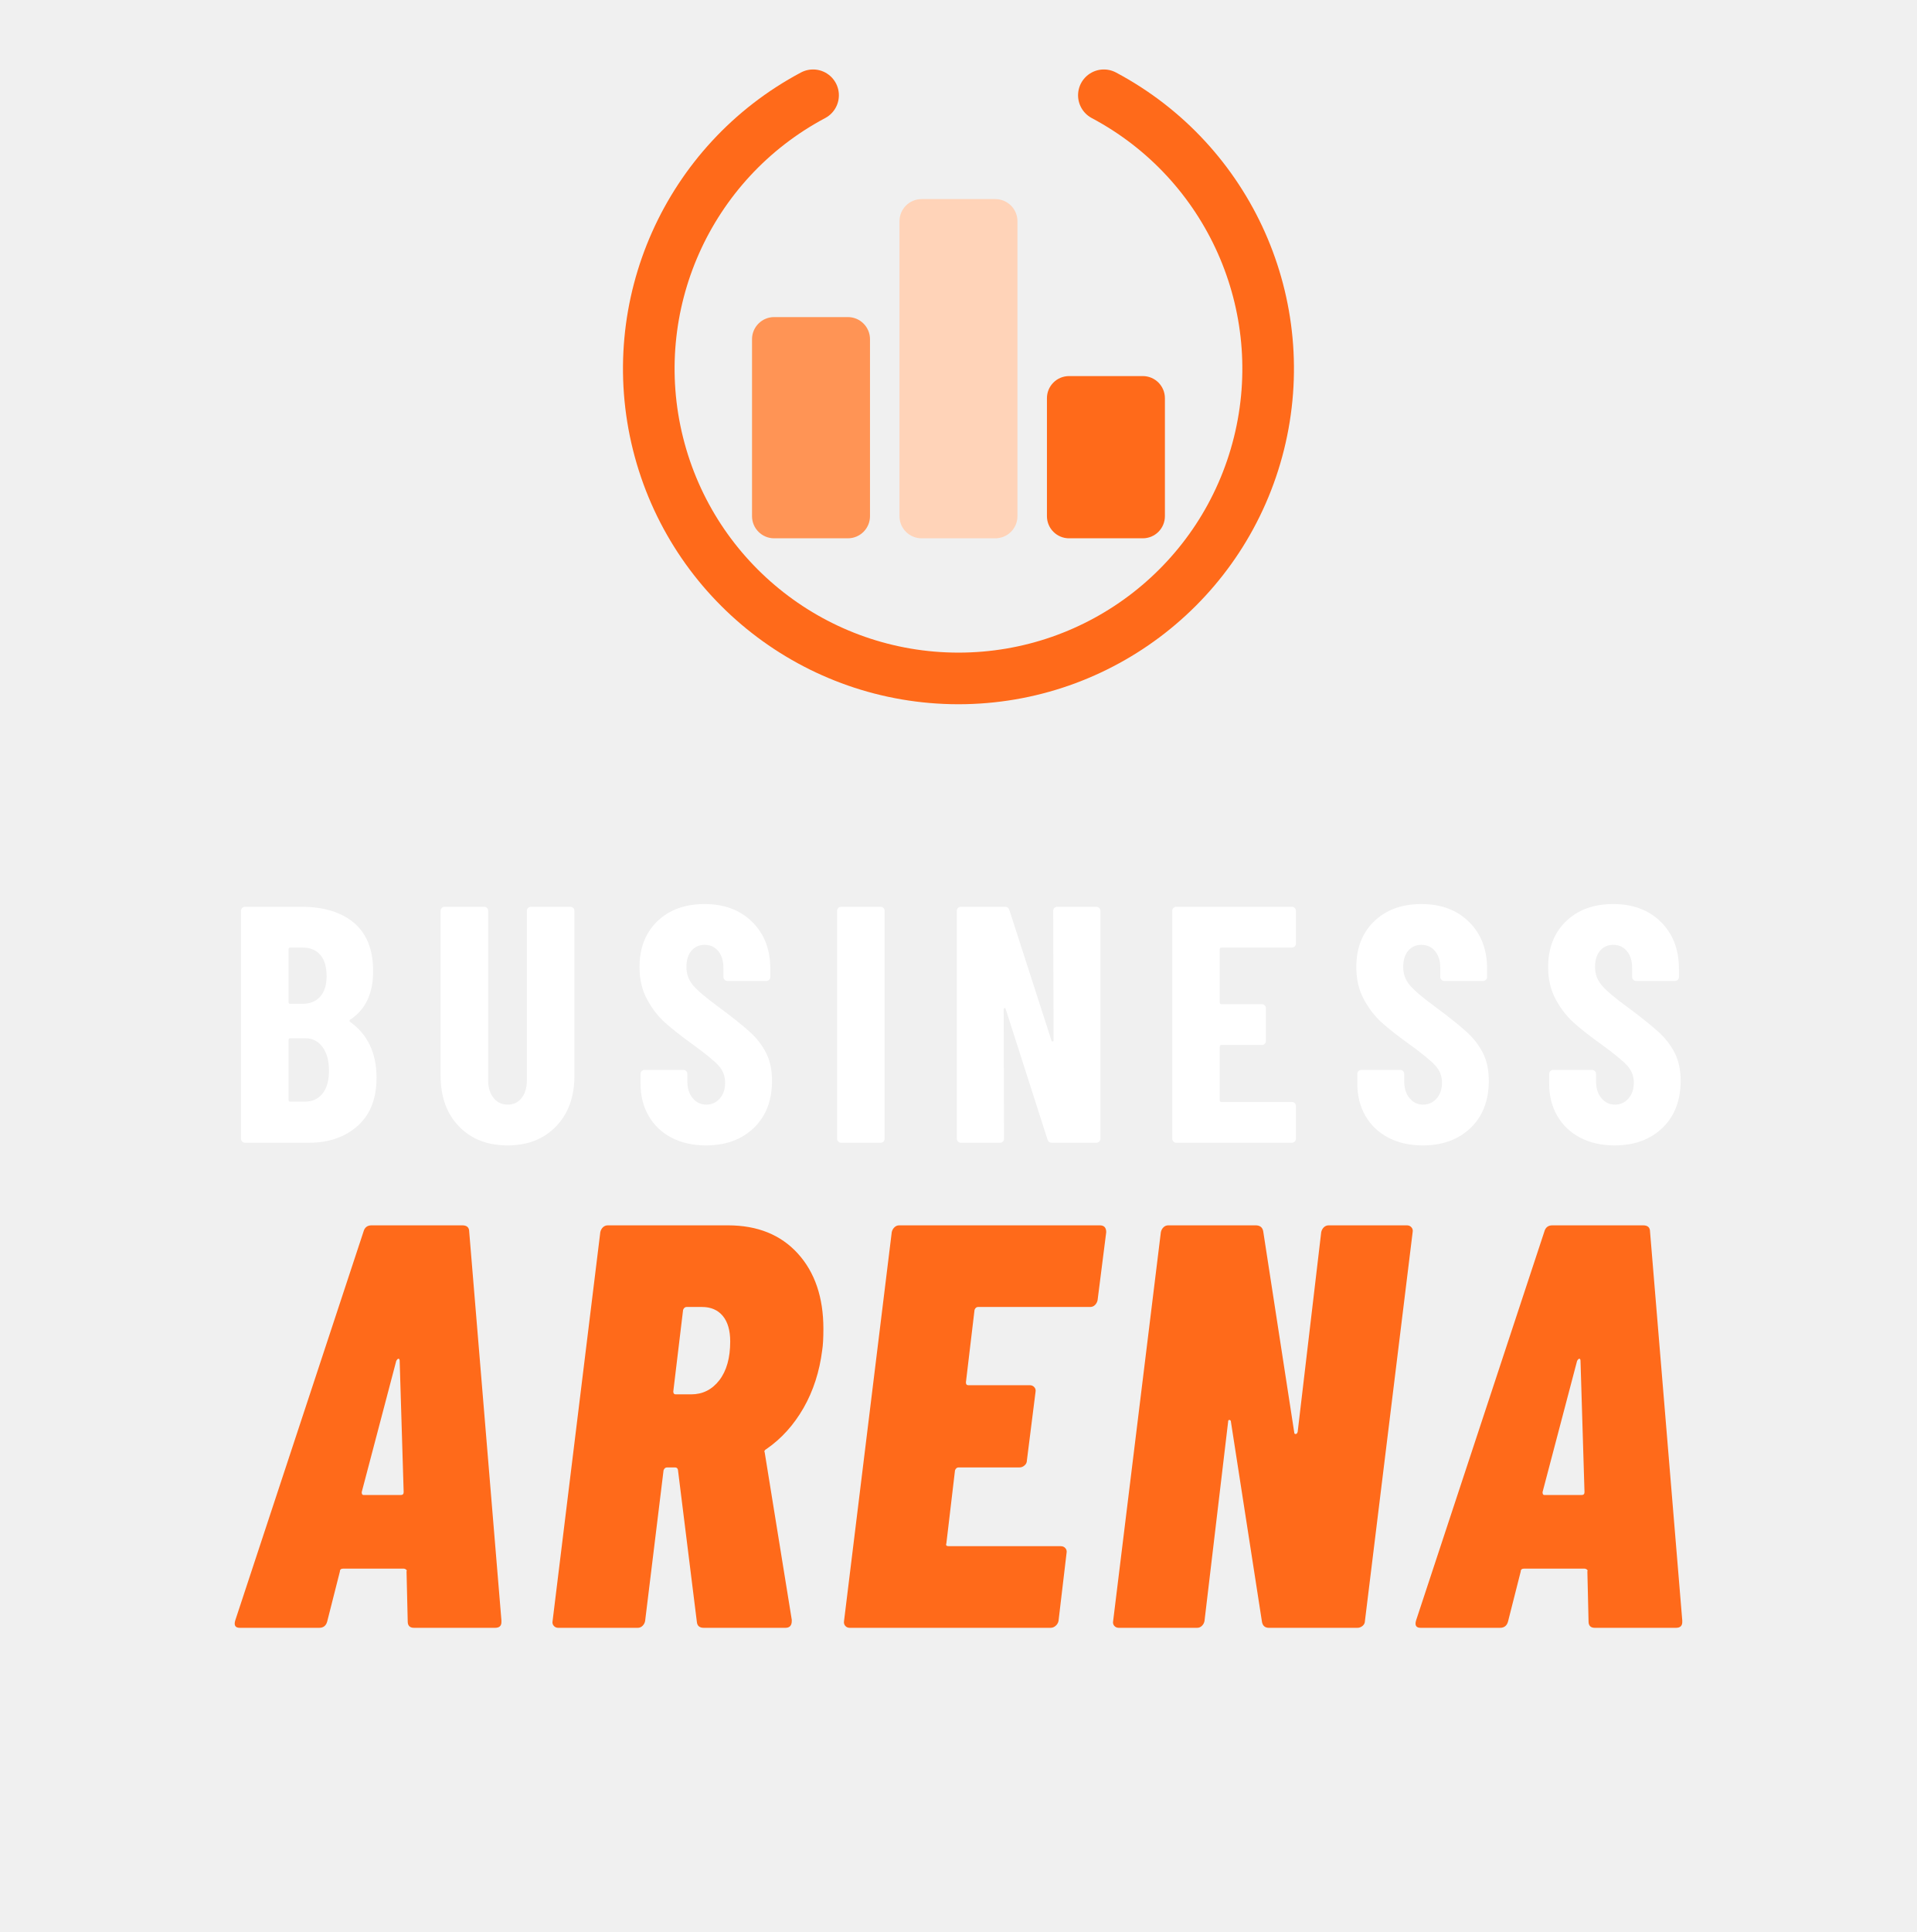
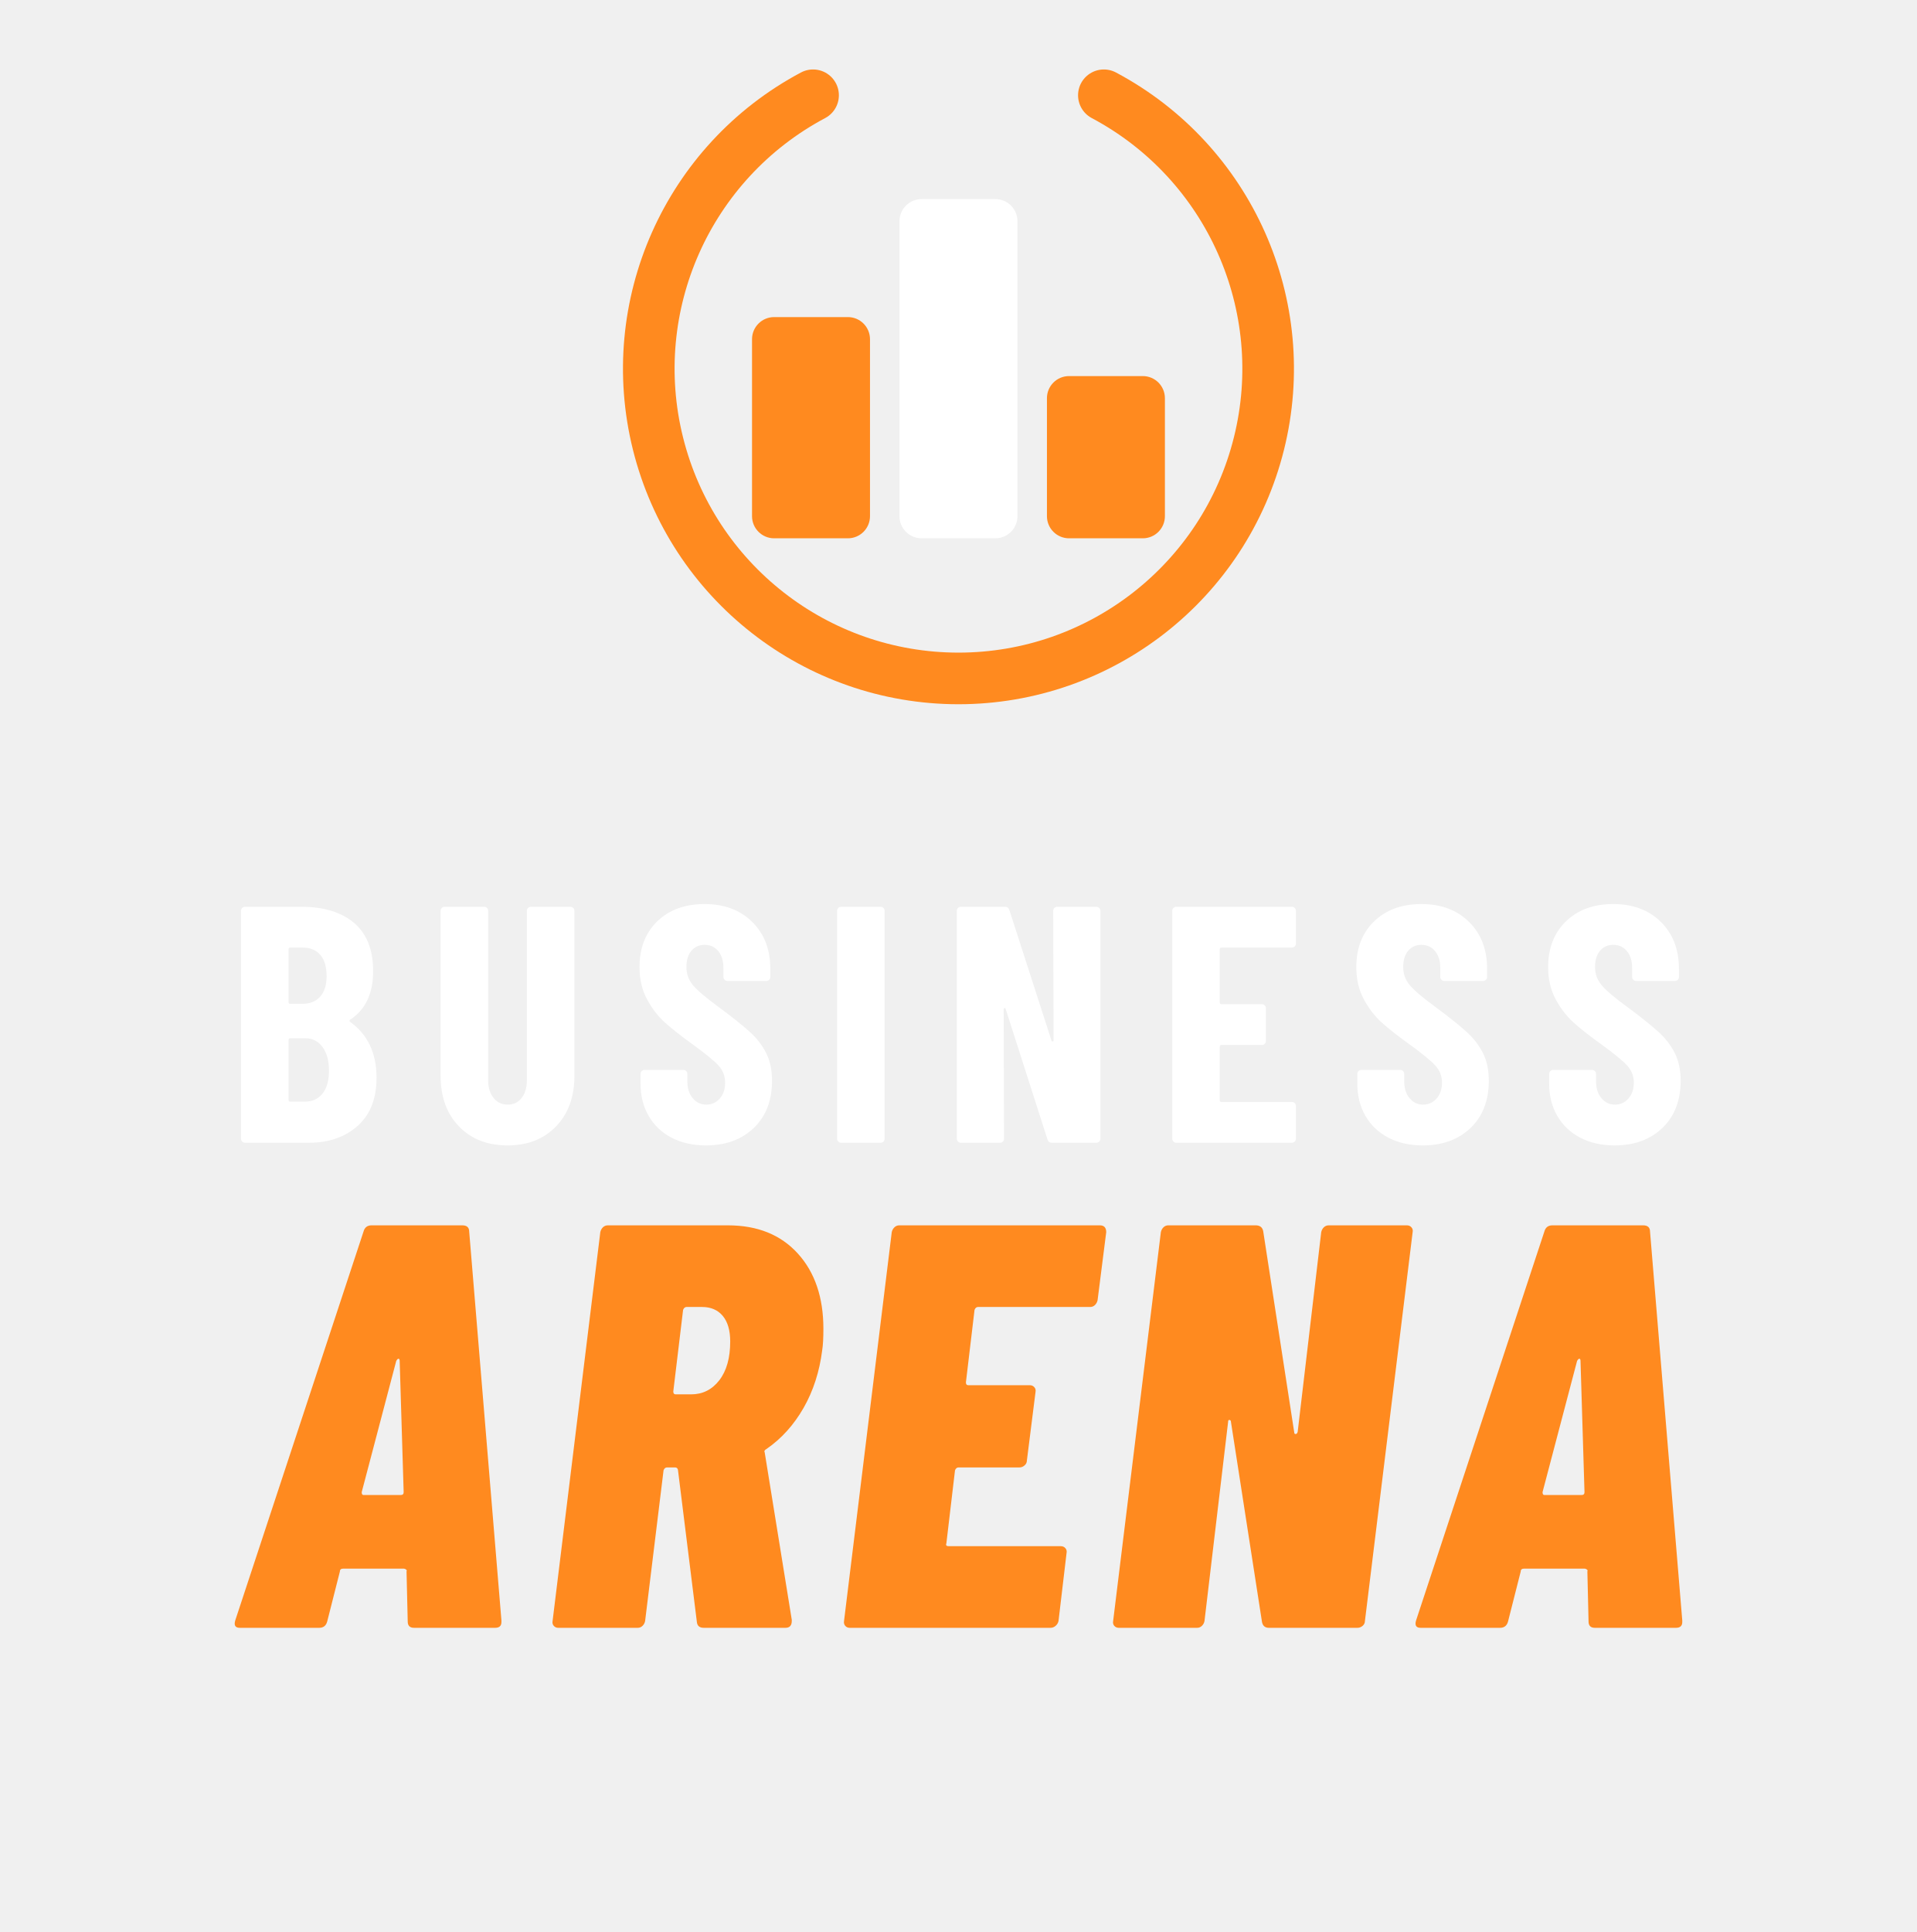
<svg xmlns="http://www.w3.org/2000/svg" viewBox="0 0 260 262" role="img" aria-label="Business Arena">
  <g transform="translate(80, 0)">
-     <path d="M 69.72 12.92 A 42 42 0 1 1 30.28 12.92" fill="none" stroke="#ff6a1a" stroke-width="7" stroke-linecap="round" />
-     <rect x="22.00" y="43.00" width="16" height="30" rx="3" fill="#ff9455" />
-     <rect x="42.00" y="27.00" width="16" height="46" rx="3" fill="#ffd3b8" />
-     <rect x="62.00" y="51.00" width="16" height="22" rx="3" fill="#ff6a1a" />
+     <path d="M 69.72 12.92 A 42 42 0 1 1 30.28 12.92" fill="none" stroke="#ff8a1f" stroke-width="7" stroke-linecap="round" />
+     <rect x="22.00" y="43.00" width="16" height="30" rx="3" fill="#ff8a1f" />
+     <rect x="42.00" y="27.00" width="16" height="46" rx="3" fill="#ffffff" />
+     <rect x="62.00" y="51.00" width="16" height="22" rx="3" fill="#ff8a1f" />
  </g>
  <path d="M41.88 154.97H33.24Q33.01 154.97 32.85 154.81Q32.69 154.65 32.69 154.42V123.52Q32.69 123.29 32.85 123.13Q33.01 122.97 33.24 122.97H40.87Q45.44 122.97 48.03 125.16Q50.61 127.36 50.61 131.7Q50.61 136.23 47.5 138.28Q47.32 138.42 47.46 138.56Q51.07 141.12 51.07 146.15Q51.07 150.4 48.51 152.68Q45.95 154.97 41.88 154.97ZM39.14 128.73V135.91Q39.14 136.13 39.36 136.13H41.01Q42.56 136.13 43.43 135.15Q44.3 134.17 44.3 132.39Q44.3 130.51 43.46 129.51Q42.61 128.5 41.01 128.5H39.36Q39.14 128.5 39.14 128.73ZM44.62 145.19Q44.62 143.17 43.75 141.99Q42.88 140.8 41.42 140.8H39.36Q39.14 140.8 39.14 141.03V149.16Q39.14 149.39 39.36 149.39H41.38Q42.88 149.39 43.75 148.29Q44.62 147.2 44.62 145.19ZM59.76 145.87V123.52Q59.76 123.29 59.92 123.13Q60.08 122.97 60.31 122.97H65.66Q65.89 122.97 66.05 123.13Q66.21 123.29 66.21 123.52V146.51Q66.21 147.97 66.94 148.89Q67.67 149.8 68.86 149.8Q70.05 149.8 70.76 148.89Q71.46 147.97 71.46 146.51V123.52Q71.46 123.29 71.62 123.13Q71.78 122.97 72.01 122.97H77.36Q77.59 122.97 77.75 123.13Q77.91 123.29 77.91 123.52V145.87Q77.91 150.17 75.42 152.75Q72.93 155.33 68.86 155.33Q64.74 155.33 62.25 152.75Q59.76 150.17 59.76 145.87ZM86.88 146.97V145.64Q86.88 145.41 87.04 145.25Q87.2 145.09 87.43 145.09H92.68Q92.91 145.09 93.07 145.25Q93.23 145.41 93.23 145.64V146.65Q93.23 148.07 93.96 148.93Q94.7 149.8 95.79 149.8Q96.89 149.8 97.62 148.98Q98.35 148.16 98.35 146.83Q98.35 145.46 97.44 144.48Q96.52 143.49 93.87 141.57Q91.59 139.93 90.17 138.65Q88.75 137.37 87.75 135.49Q86.74 133.62 86.74 131.15Q86.74 127.27 89.16 124.93Q91.59 122.6 95.56 122.6Q99.59 122.6 102.03 125.03Q104.48 127.45 104.48 131.38V132.48Q104.48 132.71 104.32 132.87Q104.16 133.03 103.93 133.03H98.67Q98.44 133.03 98.28 132.87Q98.12 132.71 98.12 132.48V131.24Q98.12 129.83 97.42 128.98Q96.71 128.13 95.56 128.13Q94.47 128.13 93.78 128.93Q93.1 129.73 93.1 131.15Q93.1 132.52 93.96 133.57Q94.83 134.63 97.39 136.5Q100.23 138.6 101.67 139.91Q103.11 141.21 103.91 142.79Q104.71 144.36 104.71 146.56Q104.71 150.58 102.24 152.96Q99.77 155.33 95.75 155.33Q93.1 155.33 91.08 154.28Q89.07 153.23 87.98 151.33Q86.88 149.44 86.88 146.97ZM113.54 154.42V123.52Q113.54 123.29 113.7 123.13Q113.86 122.97 114.09 122.97H119.44Q119.66 122.97 119.82 123.13Q119.98 123.29 119.98 123.52V154.42Q119.98 154.65 119.82 154.81Q119.66 154.97 119.44 154.97H114.09Q113.86 154.97 113.7 154.81Q113.54 154.65 113.54 154.42ZM143.4 122.97H148.7Q148.93 122.97 149.09 123.13Q149.25 123.29 149.25 123.52V154.42Q149.25 154.65 149.09 154.81Q148.93 154.97 148.7 154.97H142.67Q142.21 154.97 142.07 154.51L136.4 136.82Q136.36 136.68 136.24 136.71Q136.13 136.73 136.13 136.87L136.18 154.42Q136.18 154.65 136.02 154.81Q135.86 154.97 135.63 154.97H130.32Q130.1 154.97 129.94 154.81Q129.78 154.65 129.78 154.42V123.52Q129.78 123.29 129.94 123.13Q130.1 122.97 130.32 122.97H136.31Q136.77 122.97 136.91 123.43L142.62 141.12Q142.67 141.25 142.78 141.23Q142.9 141.21 142.9 141.07L142.85 123.52Q142.85 123.29 143.01 123.13Q143.17 122.97 143.4 122.97ZM175.22 128.5H165.67Q165.44 128.5 165.44 128.73V135.95Q165.44 136.18 165.67 136.18H171.16Q171.38 136.18 171.54 136.34Q171.7 136.5 171.7 136.73V141.16Q171.7 141.39 171.54 141.55Q171.38 141.71 171.16 141.71H165.67Q165.44 141.71 165.44 141.94V149.21Q165.44 149.44 165.67 149.44H175.22Q175.45 149.44 175.61 149.6Q175.77 149.76 175.77 149.99V154.42Q175.77 154.65 175.61 154.81Q175.45 154.97 175.22 154.97H159.54Q159.32 154.97 159.16 154.81Q159 154.65 159 154.42V123.52Q159 123.29 159.16 123.13Q159.32 122.97 159.54 122.97H175.22Q175.45 122.97 175.61 123.13Q175.77 123.29 175.77 123.52V127.95Q175.77 128.18 175.61 128.34Q175.45 128.5 175.22 128.5ZM184.1 146.97V145.64Q184.1 145.41 184.26 145.25Q184.42 145.09 184.65 145.09H189.91Q190.14 145.09 190.3 145.25Q190.46 145.41 190.46 145.64V146.65Q190.46 148.07 191.19 148.93Q191.92 149.8 193.02 149.8Q194.11 149.8 194.84 148.98Q195.58 148.16 195.58 146.83Q195.58 145.46 194.66 144.48Q193.75 143.49 191.1 141.57Q188.81 139.93 187.39 138.65Q185.98 137.37 184.97 135.49Q183.96 133.62 183.96 131.15Q183.96 127.27 186.39 124.93Q188.81 122.6 192.79 122.6Q196.81 122.6 199.26 125.03Q201.7 127.45 201.7 131.38V132.48Q201.7 132.71 201.54 132.87Q201.38 133.03 201.15 133.03H195.9Q195.67 133.03 195.51 132.87Q195.35 132.71 195.35 132.48V131.24Q195.35 129.83 194.64 128.98Q193.93 128.13 192.79 128.13Q191.69 128.13 191 128.93Q190.32 129.73 190.32 131.15Q190.32 132.52 191.19 133.57Q192.06 134.63 194.62 136.5Q197.45 138.6 198.89 139.91Q200.33 141.21 201.13 142.79Q201.93 144.36 201.93 146.56Q201.93 150.58 199.46 152.96Q196.99 155.33 192.97 155.33Q190.32 155.33 188.31 154.28Q186.3 153.23 185.2 151.33Q184.1 149.44 184.1 146.97ZM210.12 146.97V145.64Q210.12 145.41 210.28 145.25Q210.44 145.09 210.67 145.09H215.93Q216.16 145.09 216.32 145.25Q216.48 145.41 216.48 145.64V146.65Q216.48 148.07 217.21 148.93Q217.94 149.8 219.04 149.8Q220.13 149.8 220.86 148.98Q221.6 148.16 221.6 146.83Q221.6 145.46 220.68 144.48Q219.77 143.49 217.12 141.57Q214.83 139.93 213.41 138.65Q212 137.37 210.99 135.49Q209.98 133.62 209.98 131.15Q209.98 127.27 212.41 124.93Q214.83 122.6 218.81 122.6Q222.83 122.6 225.28 125.03Q227.72 127.45 227.72 131.38V132.48Q227.72 132.71 227.56 132.87Q227.4 133.03 227.17 133.03H221.92Q221.69 133.03 221.53 132.87Q221.37 132.71 221.37 132.48V131.24Q221.37 129.83 220.66 128.98Q219.95 128.13 218.81 128.13Q217.71 128.13 217.02 128.93Q216.34 129.73 216.34 131.15Q216.34 132.52 217.21 133.57Q218.08 134.63 220.64 136.5Q223.47 138.6 224.91 139.91Q226.35 141.21 227.15 142.79Q227.95 144.36 227.95 146.56Q227.95 150.58 225.48 152.96Q223.01 155.33 218.99 155.33Q216.34 155.33 214.33 154.28Q212.32 153.23 211.22 151.33Q210.12 149.44 210.12 146.97Z" fill="#ffffff" />
-   <path d="M55.3 219.89 55.14 213.11Q55.22 212.95 55.07 212.84Q54.91 212.72 54.75 212.72H46.57Q46.1 212.72 46.1 213.11L44.38 219.89Q44.15 220.75 43.29 220.75H32.53Q31.6 220.75 31.91 219.74L49.3 167.03Q49.53 166.17 50.39 166.17H62.71Q63.64 166.17 63.64 167.03L68.01 219.74V219.97Q68.01 220.75 67.15 220.75H56.16Q55.3 220.75 55.3 219.89ZM49.3 202.74H54.36Q54.75 202.74 54.75 202.35L54.21 184.57Q54.21 184.26 54.05 184.26Q53.9 184.26 53.74 184.57L49.06 202.35Q49.06 202.74 49.3 202.74ZM94.52 219.97 91.95 199.31Q91.87 199 91.56 199H90.47Q90.15 199 90 199.39L87.5 219.82Q87.43 220.21 87.15 220.48Q86.88 220.75 86.49 220.75H75.73Q75.34 220.75 75.11 220.48Q74.87 220.21 74.95 219.82L81.42 167.1Q81.5 166.71 81.77 166.44Q82.05 166.17 82.44 166.17H98.73Q104.74 166.17 108.21 169.99Q111.68 173.81 111.68 180.2Q111.68 182.08 111.52 183.09Q110.97 187.46 108.99 190.93Q107 194.4 103.96 196.5Q103.8 196.58 103.72 196.7Q103.64 196.81 103.72 196.97L107.39 219.66V219.82Q107.39 220.75 106.53 220.75H95.46Q94.6 220.75 94.52 219.97ZM92.65 177.63 91.32 188.7Q91.32 189.09 91.64 189.09H93.74Q96.08 189.09 97.56 187.18Q99.04 185.27 99.04 181.92Q99.04 179.66 98.03 178.45Q97.02 177.24 95.22 177.24H93.12Q92.81 177.24 92.65 177.63ZM147.86 177.24H132.65Q132.34 177.24 132.18 177.63L131.01 187.46Q131.01 187.85 131.33 187.85H139.67Q140.06 187.85 140.29 188.12Q140.53 188.39 140.45 188.78L139.28 198.06Q139.28 198.45 138.97 198.72Q138.66 199 138.27 199H130Q129.69 199 129.53 199.39L128.36 209.29Q128.21 209.68 128.67 209.68H143.88Q144.27 209.68 144.5 209.95Q144.74 210.22 144.66 210.61L143.57 219.82Q143.49 220.21 143.18 220.48Q142.87 220.75 142.48 220.75H115.26Q114.87 220.75 114.64 220.48Q114.41 220.21 114.48 219.82L120.95 167.1Q121.03 166.71 121.31 166.44Q121.58 166.17 121.97 166.17H149.18Q150.04 166.17 150.04 167.1L148.87 176.31Q148.79 176.7 148.52 176.97Q148.25 177.24 147.86 177.24ZM180.22 166.17H190.82Q191.21 166.17 191.44 166.44Q191.68 166.71 191.6 167.1L185.13 219.82Q185.13 220.21 184.82 220.48Q184.5 220.75 184.11 220.75H172.11Q171.33 220.75 171.17 219.97L166.96 192.84Q166.96 192.6 166.77 192.56Q166.57 192.52 166.57 192.84L163.37 219.82Q163.3 220.21 163.02 220.48Q162.75 220.75 162.36 220.75H151.75Q151.37 220.75 151.13 220.48Q150.9 220.21 150.98 219.82L157.45 167.1Q157.53 166.71 157.8 166.44Q158.07 166.17 158.46 166.17H170.31Q171.17 166.17 171.33 166.95L175.54 194.24Q175.54 194.47 175.73 194.47Q175.93 194.47 176.01 194.16L179.2 167.1Q179.28 166.71 179.55 166.44Q179.83 166.17 180.22 166.17ZM215.46 219.89 215.3 213.11Q215.38 212.95 215.23 212.84Q215.07 212.72 214.91 212.72H206.73Q206.26 212.72 206.26 213.11L204.54 219.89Q204.31 220.75 203.45 220.75H192.69Q191.76 220.75 192.07 219.74L209.46 167.03Q209.69 166.17 210.55 166.17H222.87Q223.8 166.17 223.8 167.03L228.17 219.74V219.97Q228.17 220.75 227.31 220.75H216.32Q215.46 220.75 215.46 219.89ZM209.46 202.74H214.52Q214.91 202.74 214.91 202.35L214.37 184.57Q214.37 184.26 214.21 184.26Q214.06 184.26 213.9 184.57L209.22 202.35Q209.22 202.74 209.46 202.74Z" fill="#ff6a1a" />
+   <path d="M55.3 219.89 55.14 213.11Q55.22 212.95 55.07 212.84Q54.91 212.72 54.75 212.72H46.57Q46.1 212.72 46.1 213.11L44.38 219.89Q44.15 220.75 43.29 220.75H32.53Q31.6 220.75 31.91 219.74L49.3 167.03Q49.53 166.17 50.39 166.17H62.71Q63.64 166.17 63.64 167.03L68.01 219.74V219.97Q68.01 220.75 67.15 220.75H56.16Q55.3 220.75 55.3 219.89ZM49.3 202.74H54.36Q54.75 202.74 54.75 202.35L54.21 184.57Q54.21 184.26 54.05 184.26Q53.9 184.26 53.74 184.57L49.06 202.35Q49.06 202.74 49.3 202.74ZM94.52 219.97 91.95 199.31Q91.87 199 91.56 199H90.47Q90.15 199 90 199.39L87.5 219.82Q87.43 220.21 87.15 220.48Q86.88 220.75 86.49 220.75H75.73Q75.34 220.75 75.11 220.48Q74.87 220.21 74.95 219.82L81.42 167.1Q81.5 166.71 81.77 166.44Q82.05 166.17 82.44 166.17H98.73Q104.74 166.17 108.21 169.99Q111.68 173.81 111.68 180.2Q111.68 182.08 111.52 183.09Q110.97 187.46 108.99 190.93Q107 194.4 103.96 196.5Q103.8 196.58 103.72 196.7Q103.64 196.81 103.72 196.97L107.39 219.66V219.82Q107.39 220.75 106.53 220.75H95.46Q94.6 220.75 94.52 219.97ZM92.65 177.63 91.32 188.7Q91.32 189.09 91.64 189.09H93.74Q96.08 189.09 97.56 187.18Q99.04 185.27 99.04 181.92Q99.04 179.66 98.03 178.45Q97.02 177.24 95.22 177.24H93.12Q92.81 177.24 92.65 177.63ZM147.86 177.24H132.65Q132.34 177.24 132.18 177.63L131.01 187.46Q131.01 187.85 131.33 187.85H139.67Q140.06 187.85 140.29 188.12Q140.53 188.39 140.45 188.78L139.28 198.06Q139.28 198.45 138.97 198.72Q138.66 199 138.27 199H130Q129.69 199 129.53 199.39L128.36 209.29Q128.21 209.68 128.67 209.68H143.88Q144.27 209.68 144.5 209.95Q144.74 210.22 144.66 210.61L143.57 219.82Q143.49 220.21 143.18 220.48Q142.87 220.75 142.48 220.75H115.26Q114.87 220.75 114.64 220.48Q114.41 220.21 114.48 219.82L120.95 167.1Q121.03 166.71 121.31 166.44Q121.58 166.17 121.97 166.17H149.18Q150.04 166.17 150.04 167.1L148.87 176.31Q148.79 176.7 148.52 176.97Q148.25 177.24 147.86 177.24ZM180.22 166.17H190.82Q191.21 166.17 191.44 166.44Q191.68 166.71 191.6 167.1L185.13 219.82Q185.13 220.21 184.82 220.48Q184.5 220.75 184.11 220.75H172.11Q171.33 220.75 171.17 219.97L166.96 192.84Q166.96 192.6 166.77 192.56Q166.57 192.52 166.57 192.84L163.37 219.82Q163.3 220.21 163.02 220.48Q162.75 220.75 162.36 220.75H151.75Q151.37 220.75 151.13 220.48Q150.9 220.21 150.98 219.82L157.45 167.1Q157.53 166.71 157.8 166.44Q158.07 166.17 158.46 166.17H170.31Q171.17 166.17 171.33 166.95L175.54 194.24Q175.54 194.47 175.73 194.47Q175.93 194.47 176.01 194.16L179.2 167.1Q179.28 166.71 179.55 166.44Q179.83 166.17 180.22 166.17ZM215.46 219.89 215.3 213.11Q215.38 212.95 215.23 212.84Q215.07 212.72 214.91 212.72H206.73Q206.26 212.72 206.26 213.11L204.54 219.89Q204.31 220.75 203.45 220.75H192.69Q191.76 220.75 192.07 219.74L209.46 167.03Q209.69 166.17 210.55 166.17H222.87Q223.8 166.17 223.8 167.03L228.17 219.74V219.97Q228.17 220.75 227.31 220.75H216.32Q215.46 220.75 215.46 219.89ZM209.46 202.74H214.52Q214.91 202.74 214.91 202.35L214.37 184.57Q214.37 184.26 214.21 184.26Q214.06 184.26 213.9 184.57L209.22 202.35Q209.22 202.74 209.46 202.74Z" fill="#ff8a1f" />
</svg>
